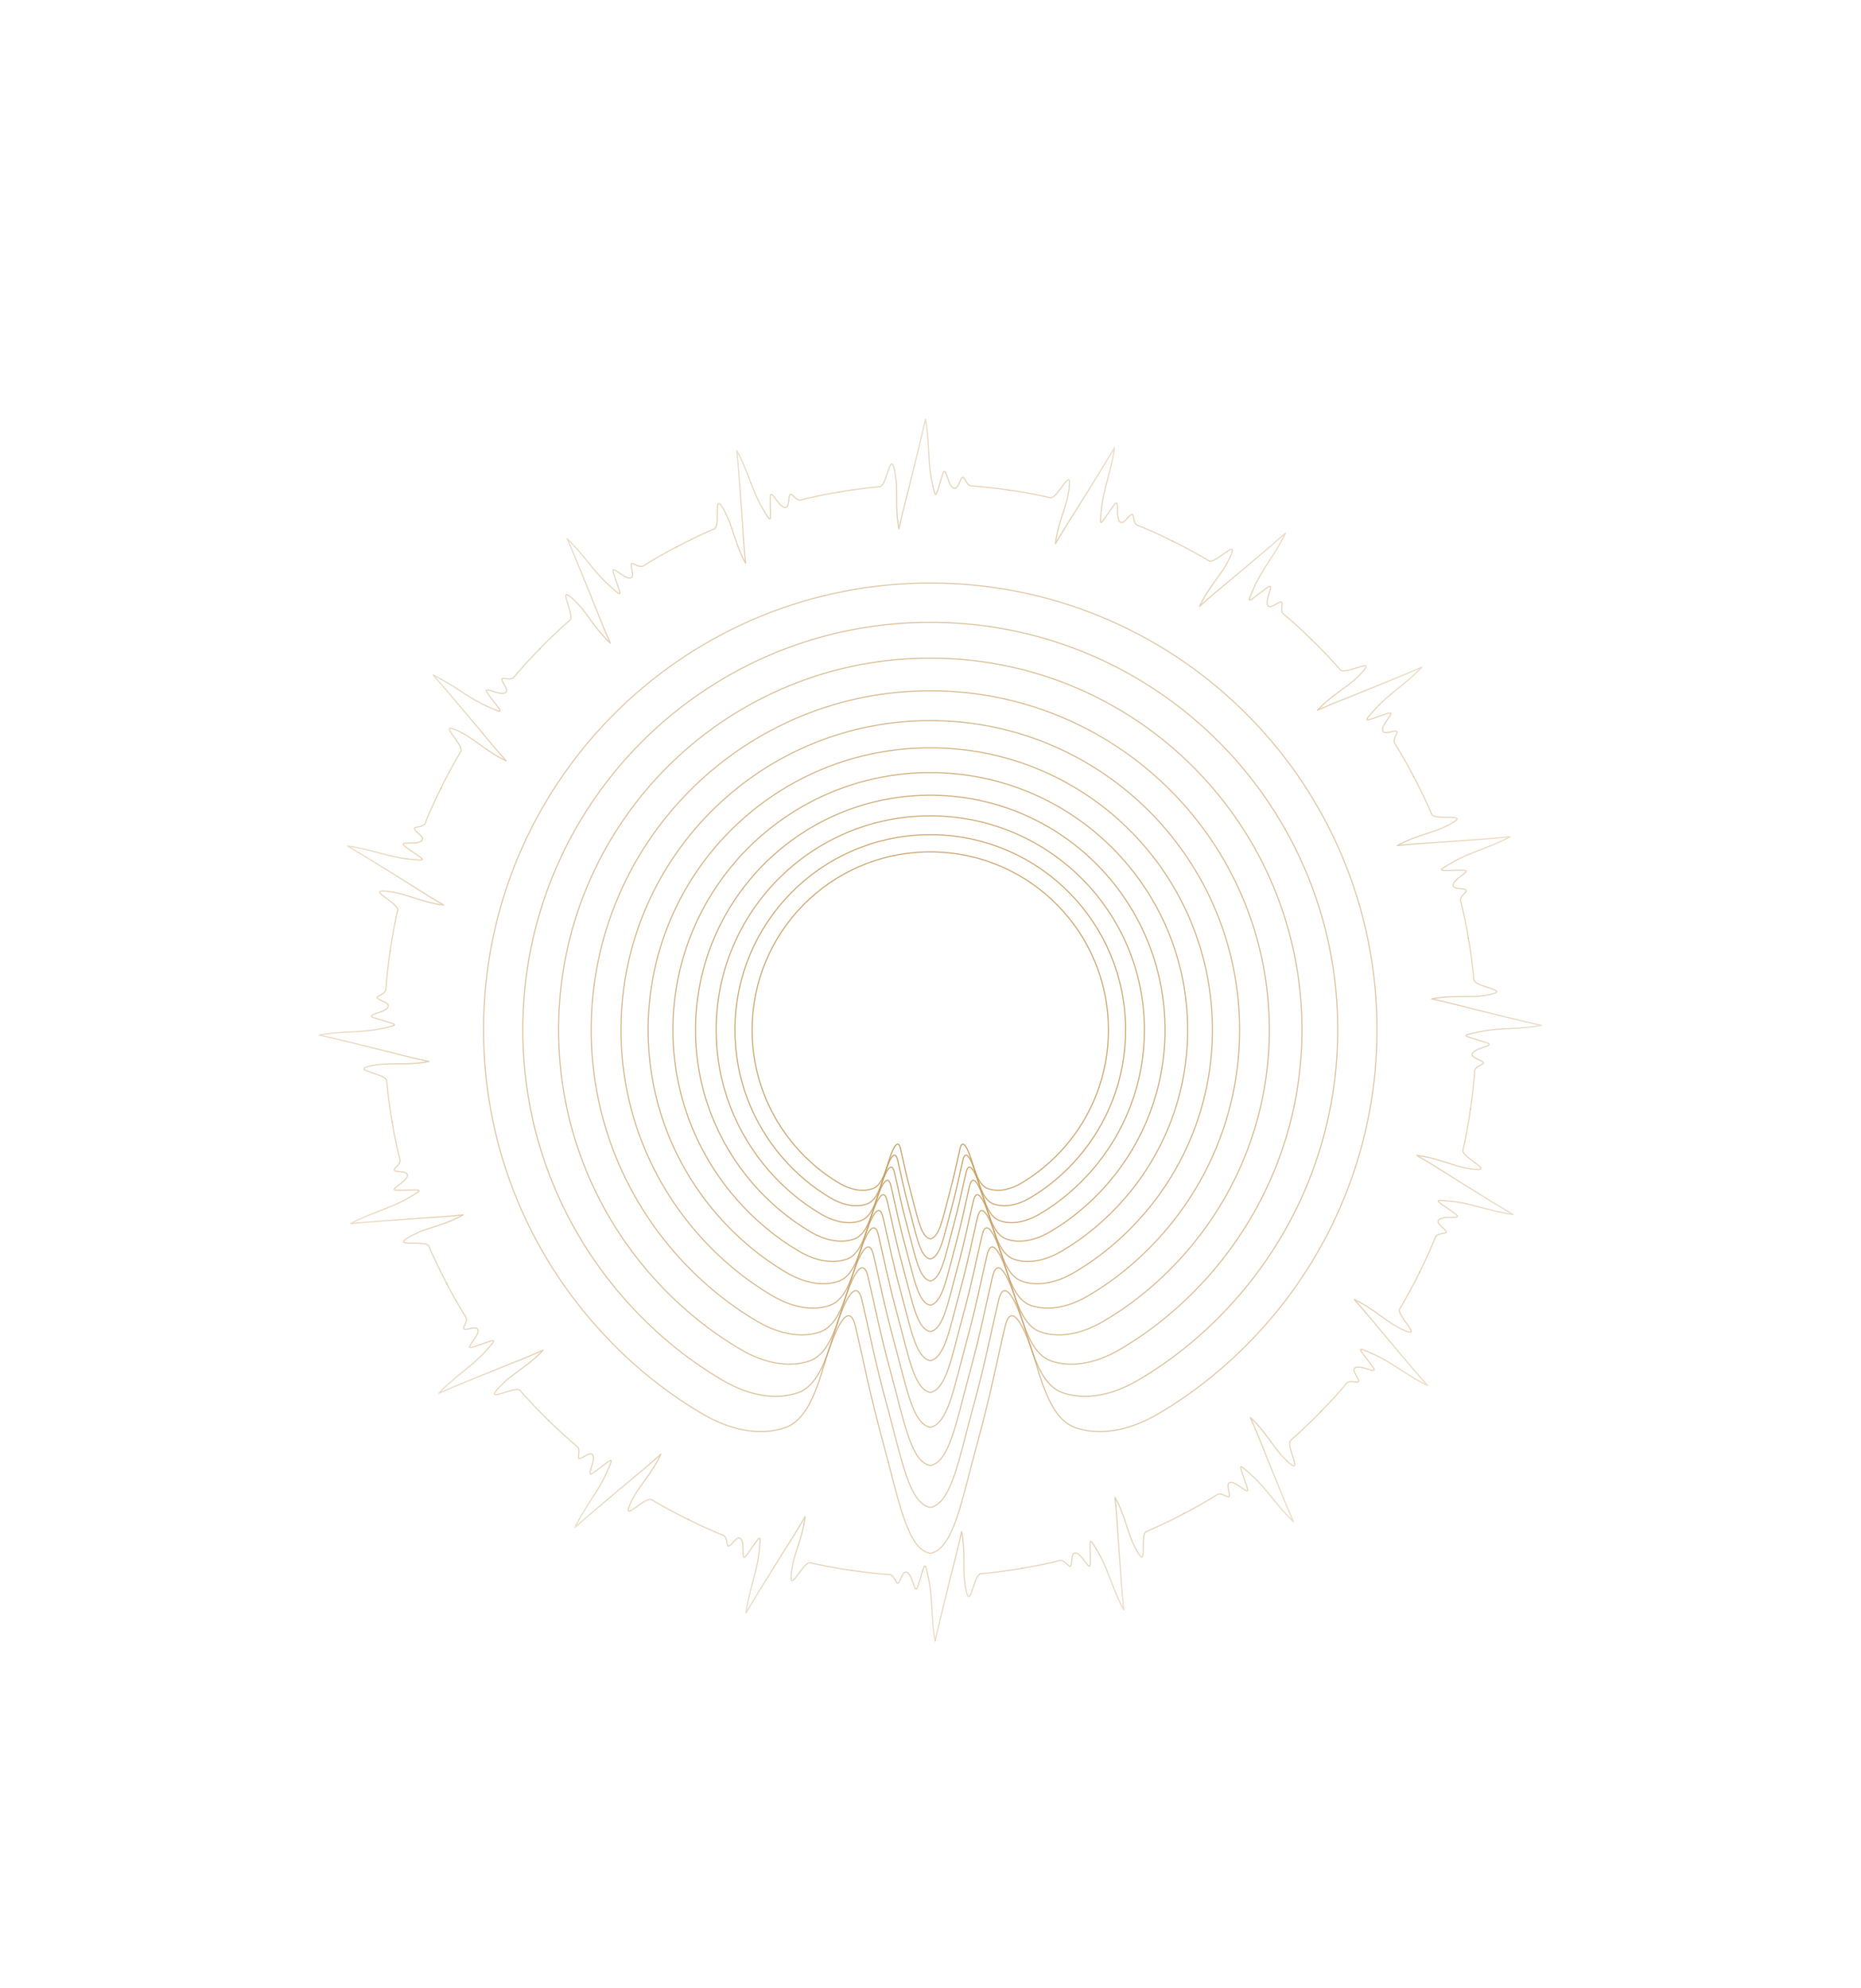
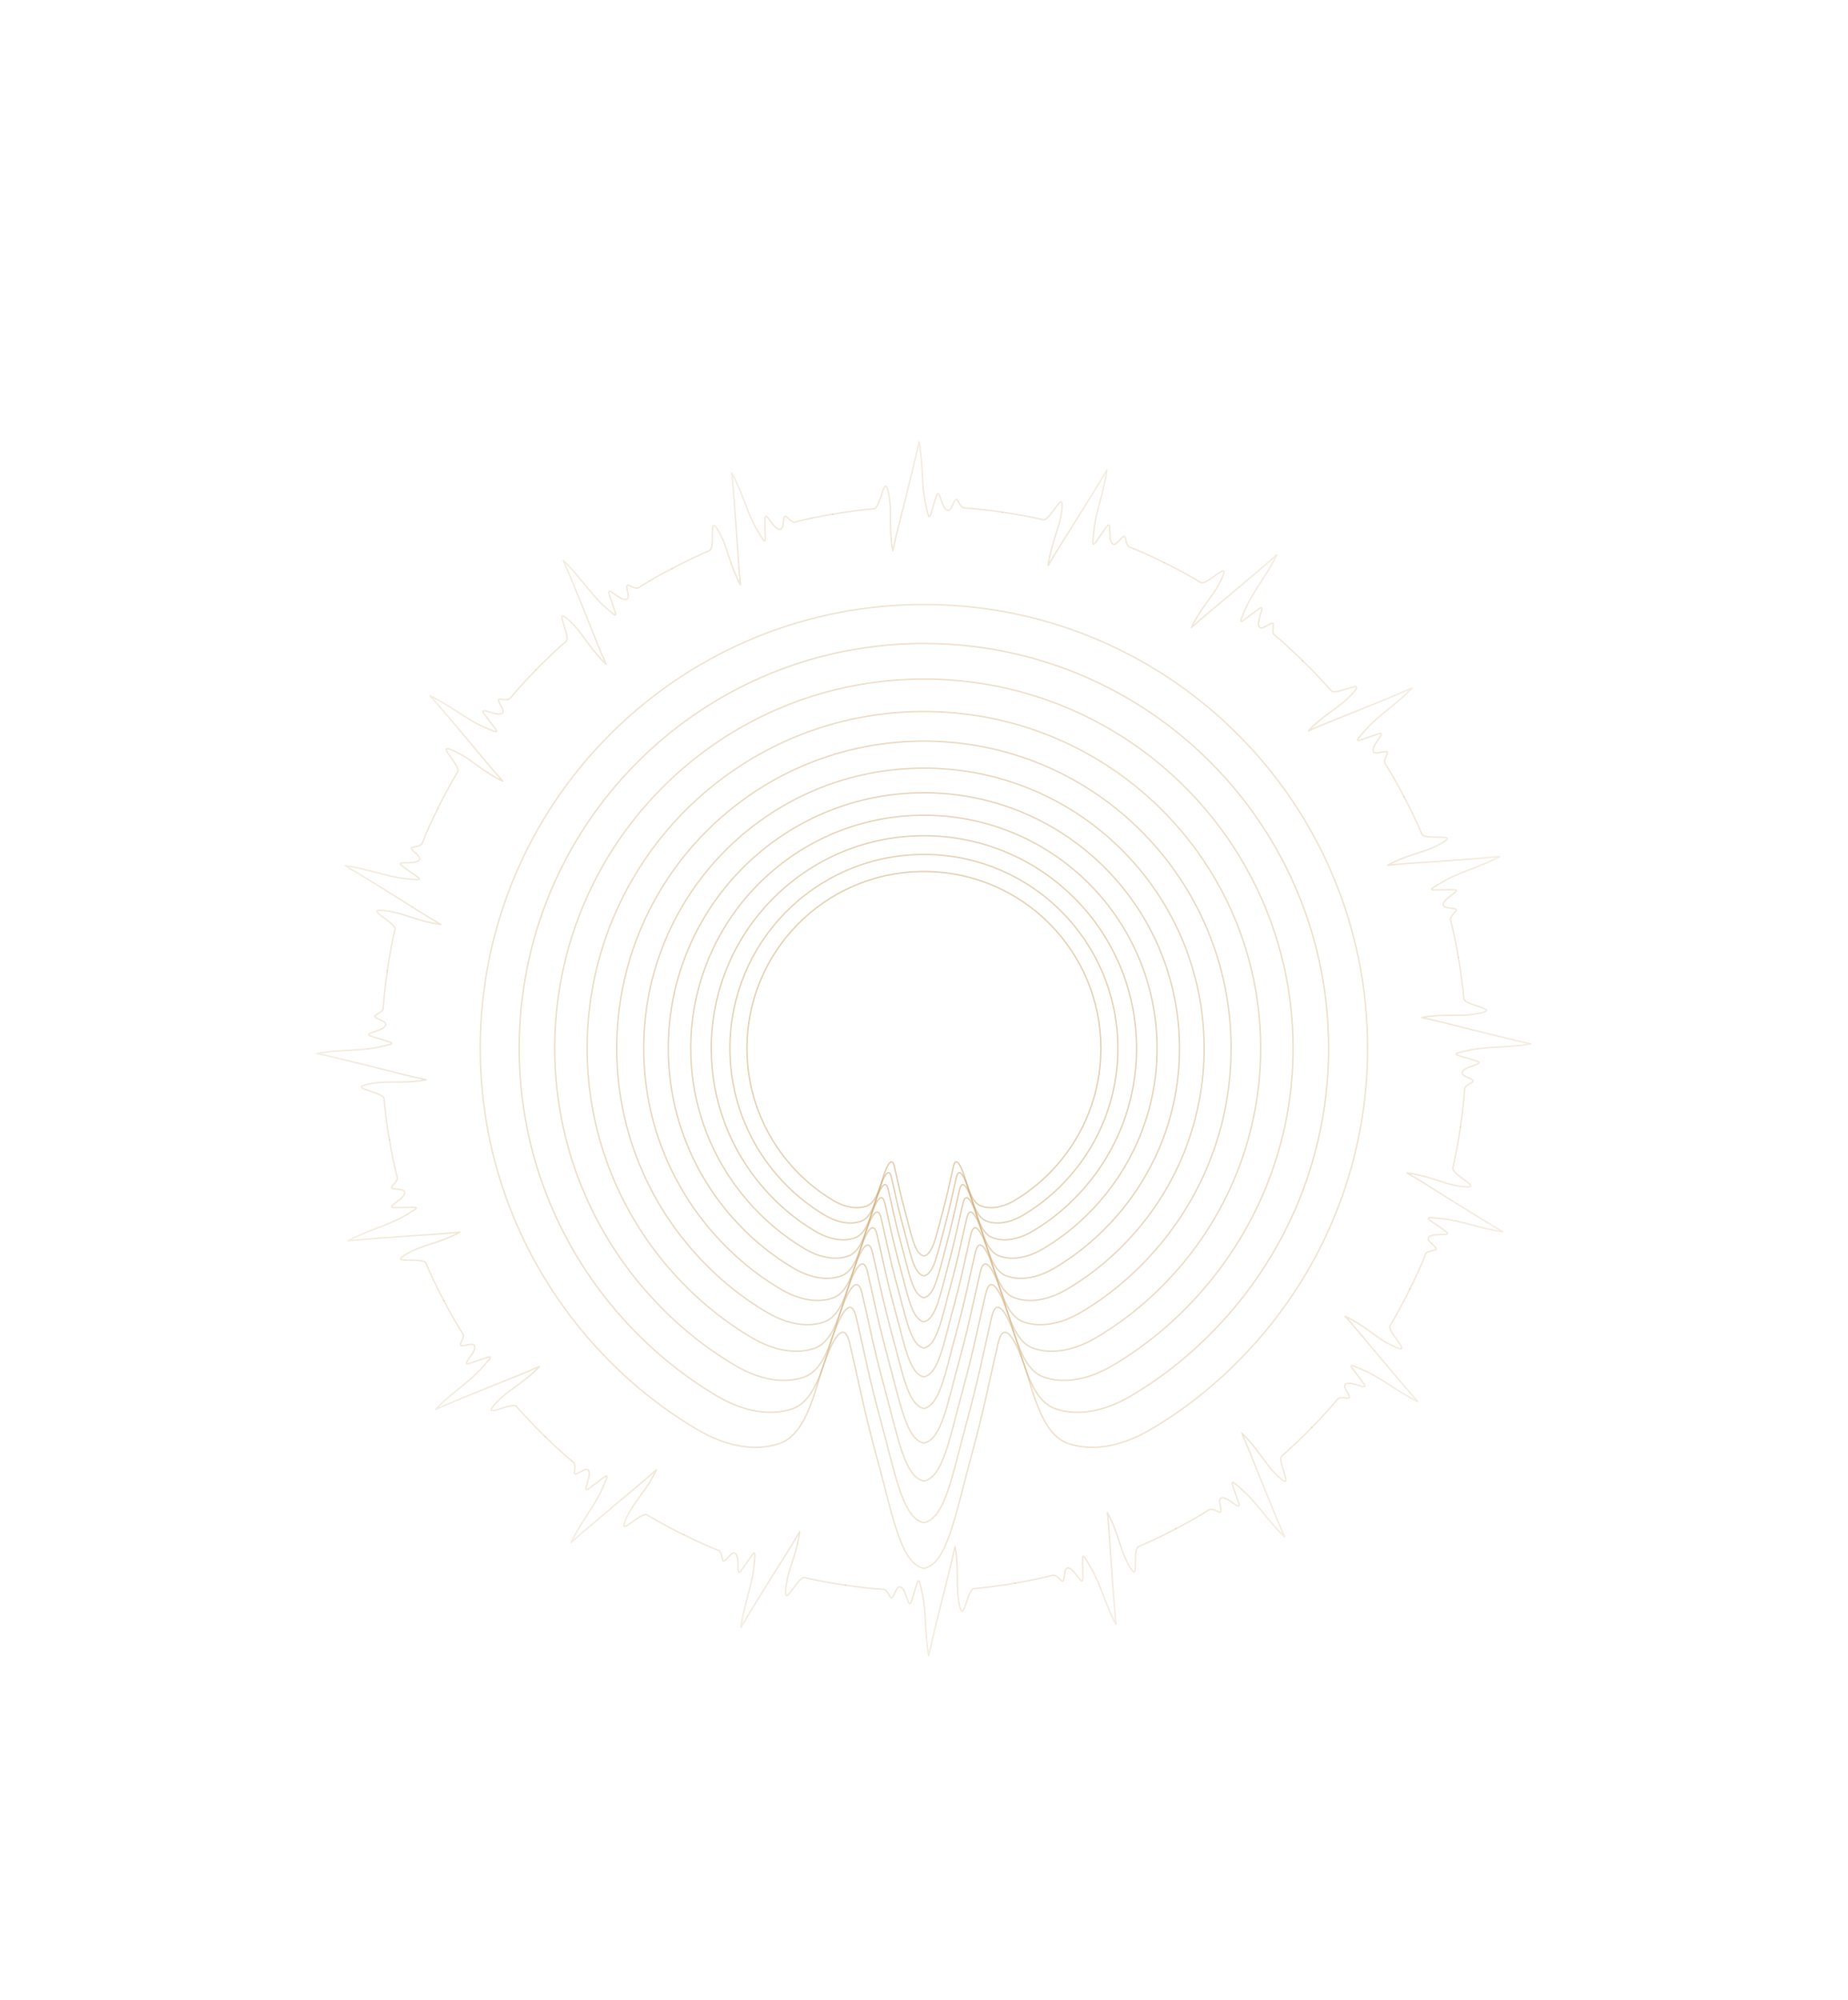
- <svg xmlns="http://www.w3.org/2000/svg" width="1530" height="1635" viewBox="0 0 1530 1635" fill="none">
+ <svg xmlns="http://www.w3.org/2000/svg" width="1275" height="1380" viewBox="0 0 1275 1380" fill="none">
  <defs>
-     <radialGradient id="g" gradientUnits="userSpaceOnUse" cx="765" cy="847.3" r="753.75">
-       <stop stop-color="#C69B5C" />
+     <radialGradient id="g" gradientUnits="userSpaceOnUse" cx="637.5" cy="723.58" r="628.12">
+       <stop stop-color="#C69B5C" stop-opacity="0.55" />
      <stop offset="1" stop-color="#C69B5C" stop-opacity="0" />
    </radialGradient>
  </defs>
  <style>path{vector-effect:non-scaling-stroke}</style>
  <g stroke="url(#g)" stroke-width="1" stroke-linecap="round" stroke-linejoin="round">
-     <path d="M764.99 1277.58C784.06 1273.77 790.4 1235.59 803.32 1188.22C815.35 1144.13 818.81 1123.59 826.51 1090.96C831.98 1067.72 844.13 1094.68 851.75 1120.76C859.37 1146.84 867.6 1168.14 884.02 1174.03C901.5 1180.31 925.68 1178.5 952.47 1162.76C986.38 1142.85 1016.56 1117.27 1042.23 1087.76C1098.35 1023.24 1132.36 938.99 1132.36 846.87C1132.36 646.19 971.72 482.81 771.06 479.55L758.92 479.55C558.27 482.81 397.63 646.19 397.63 846.87C397.63 938.99 431.63 1023.24 487.76 1087.76C513.43 1117.27 543.61 1142.85 577.51 1162.76C604.31 1178.5 628.49 1180.31 645.97 1174.03C662.38 1168.14 670.62 1146.84 678.23 1120.76C685.85 1094.68 698 1067.72 703.48 1090.96C711.17 1123.59 714.64 1144.13 726.67 1188.22C739.59 1235.59 745.93 1273.77 764.99 1277.58Z" />
-     <path d="M764.99 1239.79C782.38 1236.32 788.17 1201.49 799.96 1158.29C810.93 1118.07 814.09 1099.33 821.11 1069.56C826.1 1048.37 837.19 1072.96 844.13 1096.75C851.08 1120.54 858.59 1139.96 873.57 1145.34C889.52 1151.07 911.57 1149.42 936.01 1135.06C966.94 1116.89 994.47 1093.56 1017.88 1066.65C1069.08 1007.79 1100.1 930.93 1100.1 846.9C1100.1 663.85 953.56 514.81 770.53 511.84L759.46 511.84C576.42 514.81 429.89 663.85 429.89 846.9C429.89 930.93 460.91 1007.79 512.11 1066.65C535.52 1093.56 563.05 1116.89 593.98 1135.06C618.42 1149.42 640.47 1151.07 656.42 1145.34C671.4 1139.96 678.91 1120.54 685.86 1096.75C692.8 1072.96 703.89 1048.37 708.88 1069.56C715.9 1099.33 719.06 1118.07 730.03 1158.29C741.82 1201.49 747.6 1236.32 764.99 1239.79Z" />
-     <path d="M764.99 1205.32C780.86 1202.16 786.14 1170.38 796.89 1130.98C806.89 1094.29 809.78 1077.2 816.18 1050.05C820.74 1030.71 830.85 1053.14 837.18 1074.84C843.52 1096.54 850.37 1114.26 864.04 1119.17C878.58 1124.39 898.7 1122.89 920.99 1109.79C949.21 1093.22 974.32 1071.94 995.68 1047.39C1042.38 993.7 1070.67 923.59 1070.67 846.94C1070.67 679.96 937.01 544.01 770.05 541.3L759.94 541.3C592.98 544.01 459.32 679.96 459.32 846.94C459.32 923.59 487.61 993.7 534.31 1047.39C555.67 1071.94 580.78 1093.22 609 1109.79C631.29 1122.89 651.41 1124.39 665.95 1119.17C679.62 1114.26 686.47 1096.54 692.81 1074.84C699.14 1053.14 709.25 1030.71 713.81 1050.05C720.21 1077.2 723.1 1094.29 733.1 1130.98C743.85 1170.38 749.13 1202.16 764.99 1205.32Z" />
-     <path d="M764.99 1173.88C779.47 1171 784.28 1142.01 794.09 1106.06C803.22 1072.6 805.85 1057.01 811.68 1032.24C815.84 1014.61 825.07 1035.07 830.85 1054.86C836.63 1074.66 842.88 1090.82 855.34 1095.29C868.61 1100.06 886.95 1098.69 907.3 1086.74C933.03 1071.62 955.94 1052.21 975.42 1029.81C1018.02 980.84 1043.83 916.89 1043.83 846.97C1043.83 694.65 921.9 570.64 769.6 568.17L760.39 568.17C608.09 570.64 486.16 694.65 486.16 846.97C486.16 916.89 511.97 980.84 554.57 1029.81C574.06 1052.21 596.96 1071.62 622.69 1086.74C643.04 1098.69 661.38 1100.06 674.65 1095.29C687.11 1090.82 693.36 1074.66 699.14 1054.86C704.93 1035.07 714.15 1014.61 718.31 1032.24C724.15 1057.01 726.78 1072.6 735.9 1106.06C745.71 1142.01 750.52 1171 764.99 1173.88Z" />
-     <path d="M764.99 1145.2C778.2 1142.57 782.59 1116.13 791.53 1083.34C799.86 1052.81 802.26 1038.59 807.58 1016C811.38 999.91 819.79 1018.58 825.06 1036.64C830.34 1054.69 836.04 1069.43 847.41 1073.52C859.51 1077.86 876.25 1076.61 894.8 1065.71C918.28 1051.92 939.17 1034.22 956.94 1013.79C995.8 969.12 1019.35 910.78 1019.35 847C1019.35 708.06 908.12 594.94 769.2 592.68L760.79 592.68C621.87 594.94 510.65 708.06 510.65 847C510.65 910.78 534.19 969.12 573.05 1013.79C590.82 1034.22 611.72 1051.92 635.19 1065.71C653.75 1076.61 670.48 1077.86 682.59 1073.52C693.95 1069.43 699.65 1054.69 704.93 1036.64C710.2 1018.58 718.62 999.91 722.41 1016C727.73 1038.59 730.13 1052.81 738.46 1083.34C747.4 1116.13 751.8 1142.57 764.99 1145.2Z" />
-     <path d="M764.99 1119.04C777.04 1116.64 781.04 1092.52 789.2 1062.61C796.8 1034.77 798.99 1021.79 803.84 1001.19C807.3 986.51 814.98 1003.54 819.79 1020.01C824.6 1036.48 829.8 1049.93 840.17 1053.65C851.21 1057.62 866.48 1056.47 883.4 1046.53C904.81 1033.95 923.88 1017.8 940.09 999.17C975.53 958.42 997.01 905.2 997.01 847.02C997.01 720.28 895.55 617.1 768.83 615.04L761.16 615.04C634.44 617.1 532.98 720.28 532.98 847.02C532.98 905.2 554.46 958.42 589.91 999.17C606.12 1017.8 625.18 1033.95 646.59 1046.53C663.51 1056.47 678.78 1057.62 689.82 1053.65C700.19 1049.93 705.39 1036.48 710.2 1020.01C715.01 1003.54 722.69 986.51 726.15 1001.19C731.01 1021.79 733.19 1034.77 740.79 1062.61C748.95 1092.52 752.96 1116.64 764.99 1119.04Z" />
-     <path d="M765 1095.18C775.98 1092.99 779.63 1070.99 787.08 1043.71C794.01 1018.3 796 1006.47 800.43 987.67C803.59 974.29 810.59 989.82 814.98 1004.84C819.37 1019.86 824.11 1032.13 833.57 1035.53C843.64 1039.15 857.57 1038.11 873.01 1029.03C892.54 1017.56 909.92 1002.83 924.71 985.83C957.05 948.66 976.64 900.12 976.64 847.05C976.64 731.44 884.09 637.32 768.49 635.44L761.5 635.44C645.9 637.32 553.36 731.44 553.36 847.05C553.36 900.12 572.95 948.66 605.28 985.83C620.07 1002.83 637.46 1017.56 656.99 1029.03C672.43 1038.11 686.35 1039.15 696.42 1035.53C705.88 1032.13 710.63 1019.86 715.01 1004.84C719.4 989.82 726.4 974.29 729.56 987.67C733.99 1006.47 735.99 1018.3 742.92 1043.71C750.36 1070.99 754.01 1092.99 765 1095.18Z" />
-     <path d="M765 1073.41C775.02 1071.42 778.35 1051.35 785.14 1026.46C791.46 1003.29 793.28 992.49 797.32 975.35C800.2 963.13 806.59 977.3 810.59 991.01C814.59 1004.71 818.92 1015.9 827.55 1019C836.73 1022.3 849.44 1021.35 863.52 1013.08C881.34 1002.61 897.2 989.17 910.69 973.66C940.18 939.76 958.05 895.48 958.05 847.07C958.05 741.61 873.63 655.75 768.19 654.04L761.81 654.04C656.36 655.75 571.94 741.61 571.94 847.07C571.94 895.48 589.81 939.76 619.31 973.66C632.8 989.17 648.66 1002.61 666.47 1013.08C680.56 1021.35 693.26 1022.3 702.45 1019C711.07 1015.9 715.4 1004.71 719.4 991.01C723.41 977.3 729.79 963.13 732.67 975.35C736.71 992.49 738.53 1003.29 744.85 1026.46C751.65 1051.35 754.98 1071.42 765 1073.41Z" />
-     <path d="M765 1053.55C774.13 1051.73 777.18 1033.43 783.37 1010.72C789.13 989.59 790.8 979.74 794.48 964.1C797.11 952.96 802.93 965.88 806.59 978.39C810.24 990.89 814.18 1001.09 822.06 1003.92C830.44 1006.93 842.02 1006.06 854.87 998.52C871.12 988.97 885.59 976.71 897.89 962.57C924.8 931.64 941.1 891.25 941.1 847.09C941.1 750.89 864.09 672.57 767.91 671.01L762.09 671.01C665.9 672.57 588.9 750.89 588.9 847.09C588.9 891.25 605.2 931.64 632.1 962.57C644.41 976.71 658.87 988.97 675.12 998.52C687.97 1006.06 699.56 1006.93 707.94 1003.92C715.81 1001.09 719.76 990.89 723.41 978.39C727.06 965.88 732.89 952.96 735.51 964.1C739.2 979.74 740.86 989.59 746.62 1010.72C752.82 1033.43 755.86 1051.73 765 1053.55Z" />
-     <path d="M765 1035.44C773.33 1033.78 776.11 1017.08 781.76 996.37C787.02 977.09 788.53 968.11 791.89 953.84C794.29 943.68 799.6 955.47 802.93 966.87C806.26 978.28 809.87 987.59 817.04 990.17C824.69 992.91 835.26 992.12 846.98 985.24C861.8 976.53 875 965.35 886.22 952.44C910.76 924.23 925.63 887.39 925.63 847.11C925.63 759.36 855.39 687.92 767.65 686.49L762.34 686.49C674.6 687.92 604.36 759.36 604.36 847.11C604.36 887.39 619.23 924.23 643.77 952.44C655 965.35 668.19 976.53 683.02 985.24C694.74 992.12 705.31 992.91 712.95 990.17C720.13 987.59 723.73 978.28 727.06 966.87C730.39 955.47 735.7 943.68 738.1 953.84C741.46 968.11 742.98 977.09 748.24 996.37C753.89 1017.08 756.66 1033.78 765 1035.44Z" />
-     <path d="M765 1018.92C772.6 1017.4 775.13 1002.17 780.29 983.28C785.08 965.7 786.46 957.5 789.53 944.49C791.72 935.22 796.56 945.97 799.6 956.37C802.64 966.78 805.93 975.27 812.47 977.62C819.45 980.13 829.09 979.4 839.78 973.12C853.3 965.18 865.34 954.98 875.58 943.21C897.97 917.48 911.53 883.87 911.53 847.13C911.53 767.08 847.45 701.91 767.42 700.61L762.58 700.61C682.54 701.91 618.47 767.08 618.47 847.13C618.47 883.87 632.03 917.48 654.42 943.21C664.66 954.98 676.69 965.18 690.22 973.12C700.91 979.4 710.55 980.13 717.52 977.62C724.07 975.27 727.35 966.78 730.39 956.37C733.43 945.97 738.28 935.22 740.46 944.49C743.53 957.5 744.91 965.7 749.71 983.28C754.86 1002.17 757.39 1017.4 765 1018.92Z" />
-     <path d="M829.93 403.13C838.25 404.07 858.9 408.02 863.53 409.31C868.1 410.59 876.45 393.51 878.87 394.55C879.87 394.97 879.77 400.12 877.94 408.9C876.12 417.68 869.47 432.79 867.92 447.24C875.72 433.55 883.52 422 891.61 408.82C899.71 395.64 906.73 384.81 916.49 368.16C914.18 386.29 907.38 402.29 905.79 417.95C903.99 435.82 904.16 431.84 915.95 415.61C921.7 407.68 916.22 427.83 921.87 429.67C924.87 430.64 929.03 422.4 931.13 423.08C932.46 423.51 931.84 430.83 935.45 432.01C940.77 433.98 955.3 440.39 964 444.93" />
-     <path d="M964 444.93C971.63 448.4 990.05 458.53 994.05 461.19C998 463.83 1011.23 450.16 1013.21 451.89C1014.03 452.61 1012.33 457.47 1007.89 465.25C1003.43 473.05 992.44 485.35 986.51 498.63C998.16 488.01 1009.14 479.44 1020.91 469.4C1032.69 459.37 1042.71 451.24 1057.14 438.42C1049.34 454.95 1037.92 468.07 1031.58 482.47C1024.34 498.91 1025.74 495.17 1041.96 483.38C1049.88 477.62 1038.44 495.09 1043.25 498.58C1045.8 500.43 1052.3 493.88 1054.09 495.18C1055.22 496 1052.37 502.77 1055.44 505.01C1059.89 508.53 1071.73 519.11 1078.6 526.12" />
-     <path d="M1078.6 526.12C1084.78 531.77 1099.17 547.1 1102.15 550.87C1105.1 554.6 1121.9 545.68 1123.25 547.95C1123.81 548.88 1120.7 552.98 1114.05 559.01C1107.41 565.04 1093.16 573.35 1083.41 584.14C1097.77 577.65 1110.87 572.89 1125.16 566.98C1139.46 561.08 1151.5 556.45 1169.18 548.71C1156.66 562.02 1141.76 570.97 1131.27 582.7C1119.3 596.1 1121.79 592.98 1140.86 586.77C1150.18 583.75 1133.89 596.83 1137.39 601.63C1139.24 604.18 1147.45 599.96 1148.75 601.75C1149.57 602.88 1144.77 608.43 1147 611.51C1150.15 616.24 1158.13 629.96 1162.5 638.75" />
-     <path d="M1162.5 638.75C1166.64 646.03 1175.58 665.06 1177.25 669.57C1178.9 674.02 1197.63 670.73 1198.22 673.3C1198.46 674.36 1194.23 677.3 1186.06 680.98C1177.88 684.67 1161.75 688.17 1149.15 695.42C1164.81 693.68 1178.74 693.2 1194.16 692C1209.58 690.8 1222.46 690.12 1241.67 688.22C1225.65 697.01 1208.71 700.91 1195.11 708.84C1179.59 717.88 1182.91 715.68 1202.97 715.67C1212.77 715.67 1193.23 723.08 1195.07 728.73C1196.05 731.73 1205.17 730.25 1205.85 732.35C1206.28 733.68 1199.99 737.48 1201.16 741.1C1202.7 746.56 1206.05 762.08 1207.49 771.79" />
-     <path d="M1207.49 771.79C1209.17 780 1211.8 800.86 1211.99 805.66C1212.19 810.4 1231.02 813.07 1230.78 815.69C1230.68 816.77 1225.76 818.26 1216.84 819.24C1207.93 820.21 1191.51 818.56 1177.28 821.56C1192.72 824.74 1206.11 828.59 1221.14 832.22C1236.18 835.84 1248.65 839.17 1267.5 843.31C1249.55 846.71 1232.22 845.19 1216.84 848.52C1199.29 852.33 1203.13 851.26 1222.21 857.46C1231.53 860.48 1210.66 861.49 1210.67 867.43C1210.67 870.59 1219.79 872 1219.79 874.21C1219.79 875.61 1212.64 877.27 1212.63 881.08C1212.4 886.75 1210.8 902.55 1209.17 912.22" />
-     <path d="M1209.17 912.23C1208.23 920.55 1204.28 941.2 1202.99 945.82C1201.7 950.4 1218.79 958.75 1217.75 961.17C1217.32 962.17 1212.18 962.06 1203.4 960.24C1194.62 958.41 1179.51 951.76 1165.05 950.22C1178.75 958.02 1190.3 965.82 1203.48 973.91C1216.66 982.01 1227.49 989.03 1244.14 998.79C1226.01 996.47 1210.01 989.67 1194.35 988.09C1176.48 986.28 1180.46 986.46 1196.69 998.25C1204.62 1004 1184.46 998.52 1182.63 1004.17C1181.66 1007.17 1189.9 1011.33 1189.21 1013.43C1188.79 1014.76 1181.46 1014.13 1180.29 1017.75C1178.31 1023.07 1171.91 1037.6 1167.37 1046.3" />
-     <path d="M1167.37 1046.3C1163.9 1053.93 1153.77 1072.35 1151.1 1076.35C1148.47 1080.3 1162.14 1093.52 1160.41 1095.51C1159.69 1096.33 1154.83 1094.63 1147.04 1090.18C1139.25 1085.73 1126.94 1074.74 1113.67 1068.81C1124.29 1080.45 1132.86 1091.44 1142.89 1103.21C1152.93 1114.98 1161.05 1125 1173.87 1139.43C1157.35 1131.63 1144.23 1120.22 1129.83 1113.88C1113.39 1106.63 1117.12 1108.03 1128.92 1124.26C1134.68 1132.18 1117.2 1120.74 1113.72 1125.54C1111.86 1128.1 1118.42 1134.6 1117.11 1136.39C1116.29 1137.52 1109.53 1134.66 1107.29 1137.74C1103.77 1142.19 1093.18 1154.03 1086.18 1160.9" />
-     <path d="M1086.17 1160.9C1080.53 1167.08 1065.19 1181.47 1061.43 1184.45C1057.7 1187.39 1066.62 1204.2 1064.35 1205.54C1063.42 1206.1 1059.32 1202.99 1053.29 1196.35C1047.26 1189.71 1038.94 1175.46 1028.15 1165.71C1034.65 1180.07 1039.41 1193.17 1045.32 1207.46C1051.22 1221.76 1055.85 1233.8 1063.59 1251.48C1050.28 1238.96 1041.33 1224.05 1029.59 1213.57C1016.2 1201.6 1019.32 1204.08 1025.52 1223.16C1028.55 1232.48 1015.47 1216.19 1010.67 1219.68C1008.11 1221.54 1012.33 1229.75 1010.55 1231.05C1009.42 1231.87 1003.86 1227.06 1000.79 1229.3C996.06 1232.44 982.34 1240.43 973.55 1244.8" />
-     <path d="M973.55 1244.8C966.26 1248.93 947.24 1257.88 942.73 1259.55C938.28 1261.2 941.56 1279.93 939 1280.52C937.93 1280.76 935 1276.53 931.31 1268.35C927.63 1260.18 924.13 1244.05 916.88 1231.44C918.62 1247.11 919.1 1261.04 920.3 1276.46C921.5 1291.88 922.18 1304.76 924.07 1323.97C915.29 1307.95 911.38 1291 903.46 1277.41C894.42 1261.89 896.62 1265.21 896.62 1285.27C896.63 1295.07 889.22 1275.53 883.57 1277.37C880.57 1278.35 882.05 1287.46 879.94 1288.15C878.61 1288.58 874.82 1282.29 871.2 1283.46C865.73 1285 850.21 1288.35 840.51 1289.79" />
-     <path d="M840.51 1289.79C832.3 1291.47 811.44 1294.1 806.64 1294.29C801.89 1294.49 799.23 1313.32 796.61 1313.08C795.52 1312.98 794.04 1308.06 793.06 1299.14C792.08 1290.22 793.74 1273.8 790.74 1259.58C787.55 1275.01 783.71 1288.41 780.08 1303.44C776.46 1318.48 773.12 1330.94 768.99 1349.8C765.58 1331.84 767.11 1314.52 763.77 1299.14C759.97 1281.59 761.03 1285.43 754.84 1304.51C751.81 1313.82 750.8 1292.96 744.86 1292.96C741.71 1292.97 740.3 1302.09 738.09 1302.09C736.69 1302.09 735.02 1294.93 731.22 1294.93C725.55 1294.7 709.75 1293.1 700.07 1291.47" />
-     <path d="M700.07 1291.46C691.75 1290.53 671.1 1286.58 666.47 1285.28C661.9 1284 653.55 1301.09 651.13 1300.05C650.13 1299.62 650.23 1294.48 652.06 1285.7C653.88 1276.91 660.53 1261.81 662.08 1247.35C654.28 1261.05 646.48 1272.6 638.39 1285.78C630.29 1298.96 623.27 1309.78 613.51 1326.43C615.82 1308.31 622.62 1292.3 624.21 1276.65C626.01 1258.78 625.84 1262.76 614.05 1278.99C608.3 1286.92 613.78 1266.76 608.13 1264.93C605.13 1263.96 600.97 1272.2 598.87 1271.51C597.54 1271.08 598.16 1263.76 594.55 1262.59C589.22 1260.61 574.69 1254.2 566 1249.66" />
-     <path d="M566 1249.66C558.37 1246.2 539.95 1236.06 535.95 1233.4C532 1230.77 518.77 1244.44 516.79 1242.7C515.97 1241.99 517.67 1237.13 522.11 1229.34C526.56 1221.55 537.56 1209.24 543.49 1195.97C531.84 1206.58 520.86 1215.16 509.09 1225.19C497.31 1235.23 487.29 1243.35 472.86 1256.17C480.66 1239.65 492.08 1226.53 498.42 1212.12C505.66 1195.69 504.26 1199.42 488.04 1211.21C480.12 1216.97 491.56 1199.5 486.75 1196.01C484.2 1194.16 477.7 1200.71 475.91 1199.41C474.78 1198.59 477.63 1191.82 474.56 1189.59C470.11 1186.06 458.27 1175.48 451.4 1168.47" />
-     <path d="M451.4 1168.47C445.22 1162.82 430.83 1147.49 427.85 1143.72C424.9 1140 408.1 1148.91 406.75 1146.65C406.19 1145.71 409.3 1141.62 415.94 1135.59C422.58 1129.55 436.84 1121.24 446.59 1110.45C432.23 1116.95 419.13 1121.71 404.84 1127.61C390.54 1133.52 378.5 1138.15 360.82 1145.88C373.34 1132.58 388.24 1123.63 398.73 1111.89C410.7 1098.5 408.21 1101.62 389.14 1107.82C379.82 1110.85 396.11 1097.77 392.61 1092.96C390.76 1090.41 382.55 1094.63 381.25 1092.84C380.43 1091.71 385.23 1086.16 383 1083.08C379.85 1078.36 371.87 1064.63 367.5 1055.84" />
-     <path d="M367.5 1055.84C363.36 1048.56 354.42 1029.53 352.75 1025.03C351.1 1020.57 332.37 1023.86 331.78 1021.29C331.54 1020.23 335.77 1017.3 343.94 1013.61C352.12 1009.93 368.25 1006.42 380.85 999.18C365.19 1000.92 351.26 1001.4 335.84 1002.6C320.42 1003.8 307.54 1004.48 288.33 1006.37C304.35 997.59 321.29 993.68 334.89 985.76C350.41 976.72 347.09 978.91 327.03 978.92C317.23 978.92 336.77 971.51 334.93 965.86C333.95 962.87 324.83 964.34 324.15 962.24C323.72 960.91 330.01 957.12 328.84 953.5C327.3 948.03 323.95 932.51 322.51 922.8" />
-     <path d="M322.51 922.8C320.83 914.6 318.2 893.74 318.01 888.94C317.81 884.19 298.98 881.53 299.22 878.9C299.32 877.82 304.24 876.34 313.16 875.36C322.07 874.38 338.49 876.03 352.72 873.03C337.28 869.85 323.89 866 308.86 862.38C293.82 858.75 281.35 855.42 262.5 851.28C280.45 847.88 297.78 849.4 313.16 846.07C330.71 842.27 326.87 843.33 307.79 837.14C298.47 834.11 319.34 833.1 319.33 827.16C319.33 824.01 310.21 822.59 310.21 820.38C310.21 818.99 317.36 817.32 317.37 813.52C317.6 807.85 319.2 792.05 320.83 782.37" />
-     <path d="M320.83 782.37C321.77 774.05 325.72 753.4 327.01 748.77C328.3 744.2 311.21 735.84 312.25 733.42C312.68 732.42 317.82 732.53 326.6 734.36C335.38 736.18 350.49 742.83 364.95 744.37C351.25 736.58 339.7 728.78 326.52 720.68C313.34 712.59 302.51 705.57 285.86 695.81C303.99 698.12 319.99 704.92 335.65 706.5C353.52 708.31 349.54 708.14 333.31 696.35C325.38 690.59 345.54 696.08 347.37 690.43C348.34 687.43 340.1 683.27 340.79 681.16C341.22 679.83 348.54 680.46 349.71 676.85C351.69 671.52 358.09 656.99 362.63 648.29" />
-     <path d="M362.63 648.29C366.1 640.67 376.23 622.25 378.9 618.25C381.53 614.29 367.86 601.07 369.59 599.09C370.31 598.27 375.17 599.96 382.96 604.41C390.75 608.86 403.06 619.85 416.33 625.79C405.71 614.14 397.14 603.15 387.11 591.38C377.07 579.61 368.95 569.59 356.13 555.16C372.65 562.96 385.77 574.37 400.17 580.72C416.61 587.96 412.88 586.56 401.08 570.34C395.32 562.41 412.8 573.86 416.29 569.05C418.14 566.5 411.58 559.99 412.89 558.2C413.71 557.08 420.47 559.93 422.71 556.86C426.23 552.4 436.82 540.56 443.82 533.69" />
-     <path d="M443.83 533.69C449.47 527.51 464.81 513.13 468.58 510.15C472.3 507.2 463.38 490.4 465.65 489.05C466.58 488.49 470.68 491.6 476.71 498.24C482.75 504.88 491.06 519.14 501.85 528.88C495.35 514.53 490.59 501.43 484.68 487.13C478.78 472.84 474.15 460.8 466.42 443.11C479.72 455.64 488.67 470.54 500.41 481.03C513.8 492.99 510.68 490.51 504.48 471.44C501.45 462.12 514.53 478.41 519.34 474.91C521.89 473.06 517.67 464.84 519.45 463.55C520.58 462.72 526.14 467.53 529.21 465.3C533.94 462.15 547.66 454.16 556.45 449.79" />
-     <path d="M556.45 449.79C563.74 445.66 582.76 436.72 587.27 435.05C591.72 433.4 588.44 414.66 591.01 414.08C592.07 413.84 595 418.06 598.69 426.24C602.37 434.42 605.87 450.55 613.12 463.15C611.38 447.49 610.9 433.56 609.7 418.14C608.5 402.72 607.82 389.83 605.93 370.62C614.71 386.65 618.62 403.59 626.54 417.19C635.58 432.71 633.38 429.38 633.38 409.33C633.37 399.53 640.79 419.06 646.43 417.22C649.43 416.24 647.95 407.13 650.06 406.45C651.39 406.02 655.18 412.31 658.8 411.13C664.27 409.6 679.79 406.25 689.49 404.8" />
-     <path d="M689.49 404.81C697.7 403.12 718.56 400.5 723.36 400.3C728.11 400.11 730.77 381.28 733.39 381.51C734.48 381.61 735.96 386.54 736.94 395.46C737.92 404.37 736.26 420.79 739.26 435.02C742.45 419.58 746.29 406.19 749.92 391.15C753.54 376.12 756.88 363.65 761.01 344.8C764.42 362.75 762.89 380.07 766.23 395.46C770.03 413.01 768.97 409.17 775.16 390.09C778.19 380.77 779.2 401.64 785.14 401.63C788.29 401.63 789.7 392.51 791.91 392.51C793.31 392.51 794.98 399.66 798.78 399.66C804.45 399.89 820.25 401.5 829.93 403.13" />
+     <path d="M637.5 1082.15C653.38 1078.98 658.67 1047.15 669.43 1007.69C679.46 970.95 682.34 953.83 688.75 926.63C693.32 907.27 703.45 929.74 709.79 951.47C716.14 973.2 723 990.95 736.69 995.86C751.25 1001.09 771.4 999.59 793.73 986.47C821.98 969.87 847.13 948.56 868.52 923.97C915.3 870.2 943.63 799.99 943.63 723.22C943.63 555.99 809.76 419.84 642.55 417.12L632.44 417.12C465.22 419.84 331.36 555.99 331.36 723.22C331.36 799.99 359.69 870.2 406.47 923.97C427.86 948.56 453.01 969.87 481.26 986.47C503.59 999.59 523.74 1001.09 538.3 995.86C551.99 990.95 558.85 973.2 565.2 951.47C571.54 929.74 581.67 907.27 586.23 926.63C592.65 953.83 595.53 970.95 605.55 1007.69C616.32 1047.15 621.61 1078.98 637.5 1082.15Z" />
+     <path d="M637.5 1050.66C651.99 1047.77 656.81 1018.74 666.63 982.74C675.77 949.22 678.41 933.61 684.25 908.8C688.42 891.14 697.66 911.63 703.45 931.46C709.23 951.28 715.49 967.47 727.98 971.95C741.26 976.72 759.64 975.35 780.01 963.38C805.78 948.24 828.72 928.8 848.24 906.37C890.9 857.33 916.75 793.28 916.75 723.25C916.75 570.7 794.64 446.51 642.11 444.04L632.88 444.04C480.35 446.51 358.24 570.7 358.24 723.25C358.24 793.28 384.09 857.33 426.75 906.37C446.27 928.8 469.21 948.24 494.98 963.38C515.35 975.35 533.73 976.72 547.02 971.95C559.5 967.47 565.75 951.28 571.55 931.46C577.34 911.63 586.57 891.14 590.74 908.8C596.58 933.61 599.22 949.22 608.36 982.74C618.18 1018.74 623 1047.77 637.5 1050.66Z" />
+     <path d="M637.5 1021.94C650.72 1019.3 655.11 992.82 664.07 959.98C672.41 929.41 674.82 915.17 680.15 892.54C683.95 876.43 692.37 895.12 697.65 913.2C702.94 931.29 708.64 946.05 720.03 950.14C732.15 954.49 748.91 953.24 767.5 942.32C791 928.52 811.93 910.78 829.73 890.32C868.65 845.58 892.23 787.16 892.23 723.28C892.23 584.13 780.84 470.84 641.7 468.58L633.29 468.58C494.15 470.84 382.76 584.13 382.76 723.28C382.76 787.16 406.34 845.58 445.26 890.32C463.06 910.78 483.99 928.52 507.5 942.32C526.08 953.24 542.84 954.49 554.96 950.14C566.35 946.05 572.06 931.29 577.34 913.2C582.62 895.12 591.05 876.43 594.84 892.54C600.18 915.17 602.58 929.41 610.92 959.98C619.88 992.82 624.28 1019.3 637.5 1021.94Z" />
+     <path d="M637.5 995.74C649.55 993.33 653.57 969.18 661.74 939.22C669.35 911.33 671.54 898.34 676.4 877.7C679.87 863 687.56 880.06 692.37 896.55C697.19 913.05 702.4 926.51 712.78 930.24C723.84 934.21 739.13 933.07 756.08 923.12C777.52 910.52 796.61 894.34 812.85 875.68C848.35 834.87 869.86 781.58 869.86 723.31C869.86 596.38 768.25 493.04 641.34 490.98L633.66 490.98C506.74 493.04 405.13 596.38 405.13 723.31C405.13 781.58 426.64 834.87 462.14 875.68C478.38 894.34 497.47 910.52 518.91 923.12C535.86 933.07 551.15 934.21 562.21 930.24C572.6 926.51 577.8 913.05 582.62 896.55C587.44 880.06 595.12 863 598.59 877.7C603.46 898.34 605.65 911.33 613.25 939.22C621.43 969.18 625.44 993.33 637.5 995.74Z" />
+     <path d="M637.5 971.84C648.5 969.64 652.16 947.61 659.61 920.28C666.55 894.85 668.55 882.99 672.99 864.17C676.15 850.76 683.16 866.32 687.55 881.36C691.95 896.41 696.7 908.69 706.17 912.1C716.26 915.72 730.21 914.68 745.67 905.59C765.23 894.1 782.64 879.35 797.45 862.32C829.84 825.1 849.46 776.48 849.46 723.33C849.46 607.55 756.77 513.28 641 511.4L633.99 511.4C518.22 513.28 425.54 607.55 425.54 723.33C425.54 776.48 445.16 825.1 477.54 862.32C492.35 879.35 509.76 894.1 529.33 905.59C544.79 914.68 558.74 915.72 568.82 912.1C578.3 908.69 583.05 896.41 587.44 881.36C591.83 866.32 598.85 850.76 602.01 864.17C606.44 882.99 608.44 894.85 615.38 920.28C622.84 947.61 626.5 969.64 637.5 971.84Z" />
+     <path d="M637.5 950.04C647.53 948.04 650.87 927.94 657.67 903.01C664 879.81 665.82 869 669.87 851.82C672.75 839.59 679.15 853.78 683.16 867.51C687.17 881.23 691.5 892.44 700.14 895.54C709.34 898.85 722.06 897.9 736.17 889.61C754.01 879.13 769.9 865.67 783.4 850.14C812.95 816.18 830.84 771.84 830.84 723.35C830.84 617.74 746.3 531.75 640.69 530.03L634.3 530.03C528.7 531.75 444.15 617.74 444.15 723.35C444.15 771.84 462.05 816.18 491.59 850.14C505.1 865.67 520.98 879.13 538.83 889.61C552.93 897.9 565.65 898.85 574.85 895.54C583.49 892.44 587.83 881.23 591.84 867.51C595.85 853.78 602.24 839.59 605.12 851.82C609.17 869 610.99 879.81 617.32 903.01C624.12 927.94 627.46 948.04 637.5 950.04Z" />
+     <path d="M637.5 930.15C646.65 928.32 649.7 909.99 655.9 887.25C661.67 866.09 663.33 856.23 667.03 840.56C669.66 829.41 675.49 842.35 679.15 854.87C682.8 867.39 686.76 877.61 694.64 880.44C703.03 883.46 714.64 882.59 727.5 875.03C743.78 865.47 758.27 853.19 770.59 839.02C797.54 808.05 813.86 767.6 813.86 723.37C813.86 627.03 736.74 548.6 640.41 547.03L634.58 547.03C538.25 548.6 461.13 627.03 461.13 723.37C461.13 767.6 477.46 808.05 504.4 839.02C516.73 853.19 531.21 865.47 547.49 875.03C560.36 882.59 571.96 883.46 580.35 880.44C588.24 877.61 592.19 867.39 595.85 854.87C599.5 842.35 605.34 829.41 607.97 840.56C611.66 856.23 613.32 866.09 619.1 887.25C625.3 909.99 628.34 928.32 637.5 930.15Z" />
+     <path d="M637.5 912.01C645.85 910.35 648.62 893.62 654.28 872.88C659.55 853.57 661.07 844.58 664.44 830.29C666.83 820.11 672.16 831.92 675.49 843.34C678.83 854.76 682.43 864.08 689.62 866.67C697.28 869.42 707.86 868.62 719.6 861.73C734.45 853.01 747.66 841.81 758.9 828.89C783.48 800.63 798.38 763.73 798.38 723.39C798.38 635.51 728.03 563.96 640.16 562.54L634.84 562.54C546.97 563.96 476.62 635.51 476.62 723.39C476.62 763.73 491.51 800.63 516.09 828.89C527.33 841.81 540.55 853.01 555.39 861.73C567.13 868.62 577.72 869.42 585.37 866.67C592.56 864.08 596.17 854.76 599.5 843.34C602.84 831.92 608.16 820.11 610.56 830.29C613.93 844.58 615.45 853.57 620.71 872.88C626.37 893.62 629.15 910.35 637.5 912.01Z" />
+     <path d="M637.5 895.46C645.11 893.94 647.65 878.69 652.81 859.77C657.61 842.16 659 833.95 662.07 820.92C664.26 811.63 669.11 822.4 672.16 832.82C675.2 843.24 678.49 851.75 685.05 854.1C692.03 856.61 701.68 855.89 712.39 849.6C725.93 841.64 737.99 831.43 748.24 819.64C770.67 793.87 784.25 760.21 784.25 723.41C784.25 643.24 720.08 577.98 639.92 576.68L635.07 576.68C554.92 577.98 490.75 643.24 490.75 723.41C490.75 760.21 504.33 793.87 526.75 819.64C537.01 831.43 549.06 841.64 562.6 849.6C573.31 855.89 582.97 856.61 589.95 854.1C596.51 851.75 599.8 843.24 602.84 832.82C605.88 822.4 610.74 811.63 612.92 820.92C616 833.95 617.38 842.16 622.19 859.77C627.35 878.69 629.88 893.94 637.5 895.46Z" />
+     <path d="M637.5 880.37C644.44 878.99 646.76 865.07 651.46 847.81C655.85 831.74 657.11 824.26 659.91 812.37C661.91 803.9 666.34 813.73 669.11 823.23C671.89 832.73 674.89 840.49 680.87 842.64C687.24 844.93 696.05 844.27 705.81 838.53C718.17 831.28 729.16 821.96 738.52 811.2C758.97 787.7 771.36 756.99 771.36 723.42C771.36 650.3 712.83 590.76 639.71 589.58L635.29 589.58C562.17 590.76 503.63 650.3 503.63 723.42C503.63 756.99 516.03 787.7 536.48 811.2C545.83 821.96 556.83 831.28 569.18 838.53C578.95 844.27 587.76 844.93 594.13 842.64C600.11 840.49 603.11 832.73 605.88 823.23C608.66 813.73 613.09 803.9 615.08 812.37C617.89 824.26 619.15 831.74 623.53 847.81C628.24 865.07 630.55 878.99 637.5 880.37Z" />
+     <path d="M637.5 866.6C643.84 865.34 645.94 852.64 650.24 836.9C654.24 822.25 655.39 815.42 657.94 804.57C659.76 796.85 663.8 805.81 666.34 814.48C668.87 823.15 671.6 830.22 677.06 832.18C682.87 834.27 690.91 833.67 699.81 828.44C711.08 821.82 721.12 813.32 729.65 803.51C748.3 782.06 759.61 754.06 759.61 723.44C759.61 656.73 706.21 602.43 639.52 601.35L635.48 601.35C568.79 602.43 515.39 656.73 515.39 723.44C515.39 754.06 526.69 782.06 545.35 803.51C553.88 813.32 563.91 821.82 575.18 828.44C584.09 833.67 592.12 834.27 597.93 832.18C603.39 830.22 606.13 823.15 608.66 814.48C611.19 805.81 615.23 796.85 617.05 804.57C619.61 815.42 620.76 822.25 624.76 836.9C629.05 852.64 631.16 865.34 637.5 866.6Z" />
+     <path d="M691.61 353.44C698.54 354.22 715.75 357.51 719.61 358.59C723.42 359.66 730.38 345.42 732.39 346.29C733.23 346.65 733.14 350.93 731.62 358.25C730.1 365.57 724.56 378.15 723.27 390.2C729.77 378.79 736.26 369.16 743.01 358.18C749.76 347.2 755.61 338.18 763.74 324.3C761.81 339.41 756.15 352.74 754.83 365.79C753.32 380.68 753.47 377.36 763.29 363.84C768.09 357.23 763.52 374.03 768.22 375.56C770.72 376.37 774.19 369.5 775.94 370.07C777.05 370.43 776.53 376.53 779.54 377.51C783.98 379.15 796.09 384.49 803.34 388.28" />
+     <path d="M803.34 388.28C809.69 391.16 825.04 399.61 828.38 401.83C831.67 404.02 842.69 392.63 844.34 394.08C845.02 394.67 843.61 398.72 839.9 405.21C836.2 411.7 827.04 421.96 822.09 433.02C831.8 424.18 840.95 417.03 850.76 408.67C860.57 400.31 868.92 393.54 880.95 382.85C874.45 396.62 864.94 407.56 859.65 419.56C853.61 433.26 854.78 430.15 868.3 420.32C874.9 415.51 865.36 430.08 869.37 432.99C871.5 434.53 876.92 429.07 878.41 430.15C879.35 430.84 876.97 436.48 879.53 438.34C883.25 441.27 893.11 450.09 898.84 455.93" />
+     <path d="M898.84 455.94C903.99 460.64 915.97 473.42 918.46 476.56C920.91 479.67 934.92 472.24 936.04 474.12C936.5 474.9 933.91 478.31 928.38 483.34C922.85 488.37 910.97 495.29 902.85 504.29C914.81 498.87 925.72 494.9 937.64 489.98C949.55 485.06 959.58 481.21 974.32 474.76C963.88 485.85 951.46 493.3 942.72 503.09C932.75 514.25 934.82 511.65 950.72 506.48C958.48 503.96 944.91 514.86 947.82 518.86C949.37 520.98 956.21 517.47 957.29 518.96C957.98 519.9 953.97 524.53 955.83 527.09C958.46 531.03 965.11 542.47 968.75 549.79" />
+     <path d="M968.75 549.79C972.2 555.86 979.65 571.72 981.04 575.47C982.42 579.18 998.03 576.44 998.52 578.58C998.72 579.47 995.2 581.91 988.38 584.99C981.56 588.06 968.13 590.97 957.62 597.01C970.68 595.56 982.28 595.16 995.13 594.16C1007.98 593.17 1018.72 592.6 1034.73 591.02C1021.37 598.34 1007.26 601.59 995.92 608.2C982.99 615.73 985.76 613.9 1002.48 613.89C1010.64 613.89 994.36 620.07 995.9 624.77C996.71 627.27 1004.3 626.04 1004.87 627.8C1005.23 628.9 999.99 632.07 1000.97 635.08C1002.25 639.64 1005.04 652.57 1006.25 660.66" />
+     <path d="M1006.24 660.66C1007.64 667.5 1009.83 684.88 1010 688.88C1010.16 692.84 1025.85 695.06 1025.65 697.24C1025.57 698.14 1021.47 699.38 1014.03 700.2C1006.6 701.01 992.92 699.63 981.07 702.13C993.93 704.79 1005.09 707.99 1017.62 711.01C1030.15 714.03 1040.54 716.81 1056.25 720.26C1041.29 723.09 1026.85 721.82 1014.03 724.6C999.41 727.77 1002.61 726.89 1018.51 732.05C1026.27 734.57 1008.88 735.41 1008.89 740.36C1008.89 742.99 1016.49 744.17 1016.49 746.01C1016.49 747.17 1010.53 748.56 1010.53 751.73C1010.34 756.46 1009 769.62 1007.64 777.69" />
+     <path d="M1007.64 777.69C1006.86 784.62 1003.57 801.83 1002.49 805.69C1001.42 809.5 1015.66 816.46 1014.79 818.48C1014.44 819.31 1010.15 819.22 1002.83 817.7C995.51 816.18 982.93 810.64 970.88 809.35C982.29 815.85 991.92 822.35 1002.9 829.09C1013.88 835.84 1022.9 841.69 1036.78 849.82C1021.67 847.89 1008.34 842.23 995.29 840.91C980.4 839.4 983.72 839.55 997.24 849.37C1003.85 854.17 987.05 849.6 985.53 854.3C984.72 856.81 991.58 860.27 991.01 862.03C990.65 863.13 984.55 862.61 983.57 865.62C981.93 870.06 976.59 882.17 972.8 889.42" />
+     <path d="M972.8 889.42C969.92 895.77 961.47 911.12 959.25 914.46C957.06 917.75 968.45 928.77 967 930.42C966.41 931.1 962.36 929.69 955.87 925.99C949.38 922.28 939.12 913.12 928.06 908.17C936.9 917.88 944.05 927.03 952.41 936.84C960.77 946.65 967.54 955 978.23 967.03C964.46 960.53 953.53 951.02 941.52 945.73C927.83 939.7 930.94 940.86 940.76 954.38C945.57 960.98 931 951.45 928.1 955.45C926.55 957.58 932.01 963 930.93 964.49C930.25 965.43 924.6 963.05 922.74 965.61C919.81 969.33 910.99 979.19 905.15 984.92" />
+     <path d="M905.15 984.92C900.44 990.07 887.66 1002.06 884.52 1004.54C881.42 1006.99 888.85 1021 886.96 1022.12C886.18 1022.59 882.77 1019.99 877.74 1014.46C872.71 1008.93 865.79 997.05 856.8 988.93C862.21 1000.89 866.18 1011.81 871.1 1023.72C876.02 1035.63 879.88 1045.67 886.32 1060.4C875.23 1049.96 867.78 1037.54 857.99 1028.81C846.83 1018.83 849.43 1020.9 854.6 1036.8C857.13 1044.56 846.22 1030.99 842.22 1033.9C840.1 1035.45 843.61 1042.29 842.12 1043.37C841.18 1044.06 836.55 1040.05 833.99 1041.91C830.05 1044.54 818.61 1051.19 811.29 1054.83" />
+     <path d="M811.29 1054.83C805.22 1058.28 789.36 1065.73 785.61 1067.12C781.9 1068.5 784.64 1084.11 782.5 1084.6C781.61 1084.8 779.17 1081.28 776.09 1074.46C773.02 1067.65 770.11 1054.21 764.07 1043.7C765.52 1056.76 765.92 1068.36 766.92 1081.21C767.92 1094.07 768.48 1104.8 770.06 1120.81C762.74 1107.46 759.49 1093.34 752.88 1082C745.35 1069.07 747.18 1071.84 747.19 1088.56C747.19 1096.72 741.01 1080.44 736.31 1081.98C733.81 1082.79 735.04 1090.39 733.29 1090.96C732.18 1091.32 729.01 1086.07 726 1087.05C721.45 1088.33 708.51 1091.12 700.42 1092.33" />
+     <path d="M700.42 1092.32C693.58 1093.72 676.2 1095.91 672.2 1096.08C668.24 1096.24 666.03 1111.93 663.84 1111.73C662.94 1111.65 661.7 1107.55 660.88 1100.12C660.07 1092.69 661.45 1079 658.95 1067.15C656.29 1080.01 653.09 1091.17 650.07 1103.7C647.05 1116.23 644.27 1126.62 640.82 1142.33C637.99 1127.37 639.26 1112.93 636.48 1100.12C633.31 1085.49 634.2 1088.69 629.03 1104.59C626.51 1112.35 625.67 1094.96 620.72 1094.97C618.09 1094.97 616.91 1102.57 615.07 1102.57C613.91 1102.57 612.52 1096.61 609.35 1096.61C604.62 1096.42 591.46 1095.08 583.39 1093.72" />
+     <path d="M583.39 1093.72C576.46 1092.94 559.25 1089.65 555.39 1088.57C551.58 1087.5 544.62 1101.74 542.61 1100.87C541.77 1100.52 541.86 1096.23 543.38 1088.91C544.9 1081.6 550.44 1069.01 551.73 1056.96C545.23 1068.37 538.73 1078 531.99 1088.98C525.24 1099.96 519.39 1108.99 511.26 1122.86C513.19 1107.76 518.85 1094.42 520.17 1081.37C521.68 1066.48 521.53 1069.8 511.71 1083.32C506.91 1089.93 511.48 1073.13 506.78 1071.61C504.27 1070.8 500.81 1077.66 499.06 1077.09C497.95 1076.73 498.47 1070.63 495.46 1069.65C491.02 1068.01 478.91 1062.67 471.66 1058.89" />
+     <path d="M471.66 1058.89C465.31 1056 449.96 1047.55 446.62 1045.33C443.33 1043.14 432.31 1054.53 430.66 1053.09C429.98 1052.49 431.39 1048.44 435.1 1041.95C438.8 1035.46 447.96 1025.2 452.91 1014.14C443.2 1022.99 434.05 1030.13 424.24 1038.49C414.43 1046.85 406.08 1053.63 394.05 1064.31C400.55 1050.54 410.06 1039.61 415.35 1027.6C421.39 1013.91 420.22 1017.02 406.7 1026.85C400.1 1031.65 409.64 1017.08 405.63 1014.18C403.5 1012.63 398.08 1018.09 396.59 1017.01C395.65 1016.33 398.03 1010.69 395.47 1008.82C391.75 1005.89 381.89 997.07 376.16 991.23" />
+     <path d="M376.16 991.23C371.01 986.52 359.03 973.74 356.54 970.6C354.09 967.5 340.08 974.93 338.96 973.04C338.5 972.26 341.09 968.85 346.62 963.82C352.15 958.79 364.03 951.87 372.15 942.88C360.19 948.29 349.28 952.26 337.36 957.18C325.45 962.1 315.42 965.96 300.68 972.4C311.12 961.32 323.54 953.86 332.28 944.08C342.25 932.91 340.18 935.51 324.28 940.68C316.52 943.21 330.09 932.3 327.18 928.3C325.63 926.18 318.79 929.69 317.71 928.2C317.02 927.26 321.03 922.63 319.17 920.07C316.54 916.13 309.89 904.69 306.25 897.37" />
+     <path d="M306.25 897.37C302.8 891.3 295.35 875.44 293.96 871.69C292.58 867.98 276.97 870.72 276.48 868.58C276.28 867.69 279.8 865.25 286.62 862.18C293.44 859.1 306.87 856.19 317.38 850.15C304.32 851.6 292.72 852 279.87 853C267.02 854 256.28 854.57 240.27 856.14C253.63 848.82 267.74 845.57 279.08 838.96C292.01 831.43 289.24 833.26 272.52 833.27C264.36 833.27 280.64 827.09 279.1 822.39C278.29 819.89 270.7 821.12 270.13 819.37C269.77 818.26 275.01 815.1 274.03 812.08C272.75 807.53 269.96 794.59 268.75 786.5" />
+     <path d="M268.76 786.5C267.36 779.67 265.17 762.28 265 758.28C264.84 754.33 249.15 752.11 249.35 749.92C249.43 749.02 253.53 747.78 260.97 746.96C268.4 746.15 282.08 747.53 293.93 745.03C281.07 742.38 269.91 739.17 257.38 736.15C244.85 733.13 234.46 730.35 218.75 726.9C233.71 724.07 248.15 725.34 260.97 722.56C275.59 719.39 272.39 720.27 256.49 715.11C248.73 712.59 266.12 711.75 266.11 706.8C266.11 704.17 258.51 703 258.51 701.15C258.51 699.99 264.47 698.6 264.47 695.43C264.66 690.71 266 677.54 267.36 669.48" />
+     <path d="M267.36 669.47C268.14 662.54 271.43 645.33 272.51 641.48C273.58 637.66 259.34 630.7 260.21 628.69C260.56 627.85 264.85 627.94 272.17 629.46C279.49 630.98 292.07 636.53 304.12 637.81C292.71 631.31 283.08 624.81 272.1 618.07C261.12 611.32 252.1 605.47 238.22 597.34C253.33 599.27 266.66 604.93 279.71 606.25C294.6 607.76 291.28 607.61 277.76 597.79C271.15 592.99 287.95 597.57 289.48 592.86C290.28 590.36 283.42 586.89 283.99 585.14C284.35 584.03 290.45 584.55 291.43 581.54C293.07 577.1 298.41 564.99 302.2 557.74" />
+     <path d="M302.2 557.74C305.08 551.39 313.53 536.04 315.75 532.71C317.94 529.41 306.55 518.39 308 516.74C308.59 516.06 312.64 517.47 319.13 521.18C325.62 524.88 335.88 534.04 346.94 538.99C338.1 529.28 330.95 520.13 322.59 510.32C314.23 500.51 307.46 492.16 296.77 480.13C310.54 486.63 321.47 496.14 333.48 501.43C347.17 507.47 344.06 506.3 334.24 492.78C329.44 486.18 344 495.72 346.9 491.71C348.45 489.58 342.99 484.16 344.07 482.67C344.75 481.73 350.4 484.11 352.26 481.55C355.19 477.84 364.01 467.97 369.85 462.25" />
+     <path d="M369.85 462.25C374.56 457.09 387.34 445.11 390.48 442.62C393.58 440.17 386.15 426.16 388.04 425.04C388.82 424.58 392.23 427.17 397.26 432.7C402.29 438.23 409.22 450.11 418.21 458.24C412.79 446.27 408.82 435.36 403.9 423.44C398.98 411.53 395.12 401.5 388.68 386.76C399.77 397.2 407.22 409.62 417.01 418.36C428.17 428.33 425.57 426.26 420.4 410.36C417.87 402.6 428.78 416.17 432.78 413.26C434.9 411.71 431.39 404.87 432.88 403.79C433.82 403.1 438.45 407.11 441.01 405.25C444.95 402.62 456.39 395.97 463.71 392.33" />
+     <path d="M463.71 392.33C469.78 388.88 485.64 381.43 489.39 380.04C493.1 378.66 490.36 363.05 492.51 362.57C493.39 362.36 495.83 365.89 498.91 372.7C501.98 379.52 504.89 392.95 510.93 403.46C509.48 390.41 509.08 378.8 508.08 365.95C507.08 353.1 506.52 342.36 504.94 326.35C512.26 339.71 515.51 353.83 522.12 365.16C529.65 378.09 527.82 375.32 527.81 358.61C527.81 350.44 533.99 366.72 538.69 365.19C541.19 364.37 539.96 356.78 541.71 356.21C542.82 355.85 545.99 361.09 549 360.11C553.55 358.83 566.49 356.04 574.58 354.84" />
+     <path d="M574.58 354.84C581.42 353.44 598.8 351.25 602.8 351.09C606.76 350.92 608.97 335.23 611.16 335.43C612.06 335.51 613.3 339.61 614.12 347.05C614.93 354.48 613.55 368.16 616.05 380.02C618.71 367.15 621.91 355.99 624.93 343.46C627.95 330.93 630.73 320.54 634.18 304.83C637.01 319.79 635.74 334.23 638.52 347.05C641.69 361.67 640.81 358.47 645.97 342.57C648.49 334.81 649.33 352.2 654.28 352.19C656.91 352.19 658.09 344.59 659.93 344.59C661.09 344.59 662.48 350.55 665.65 350.55C670.38 350.75 683.54 352.08 691.61 353.44" />
  </g>
</svg>
